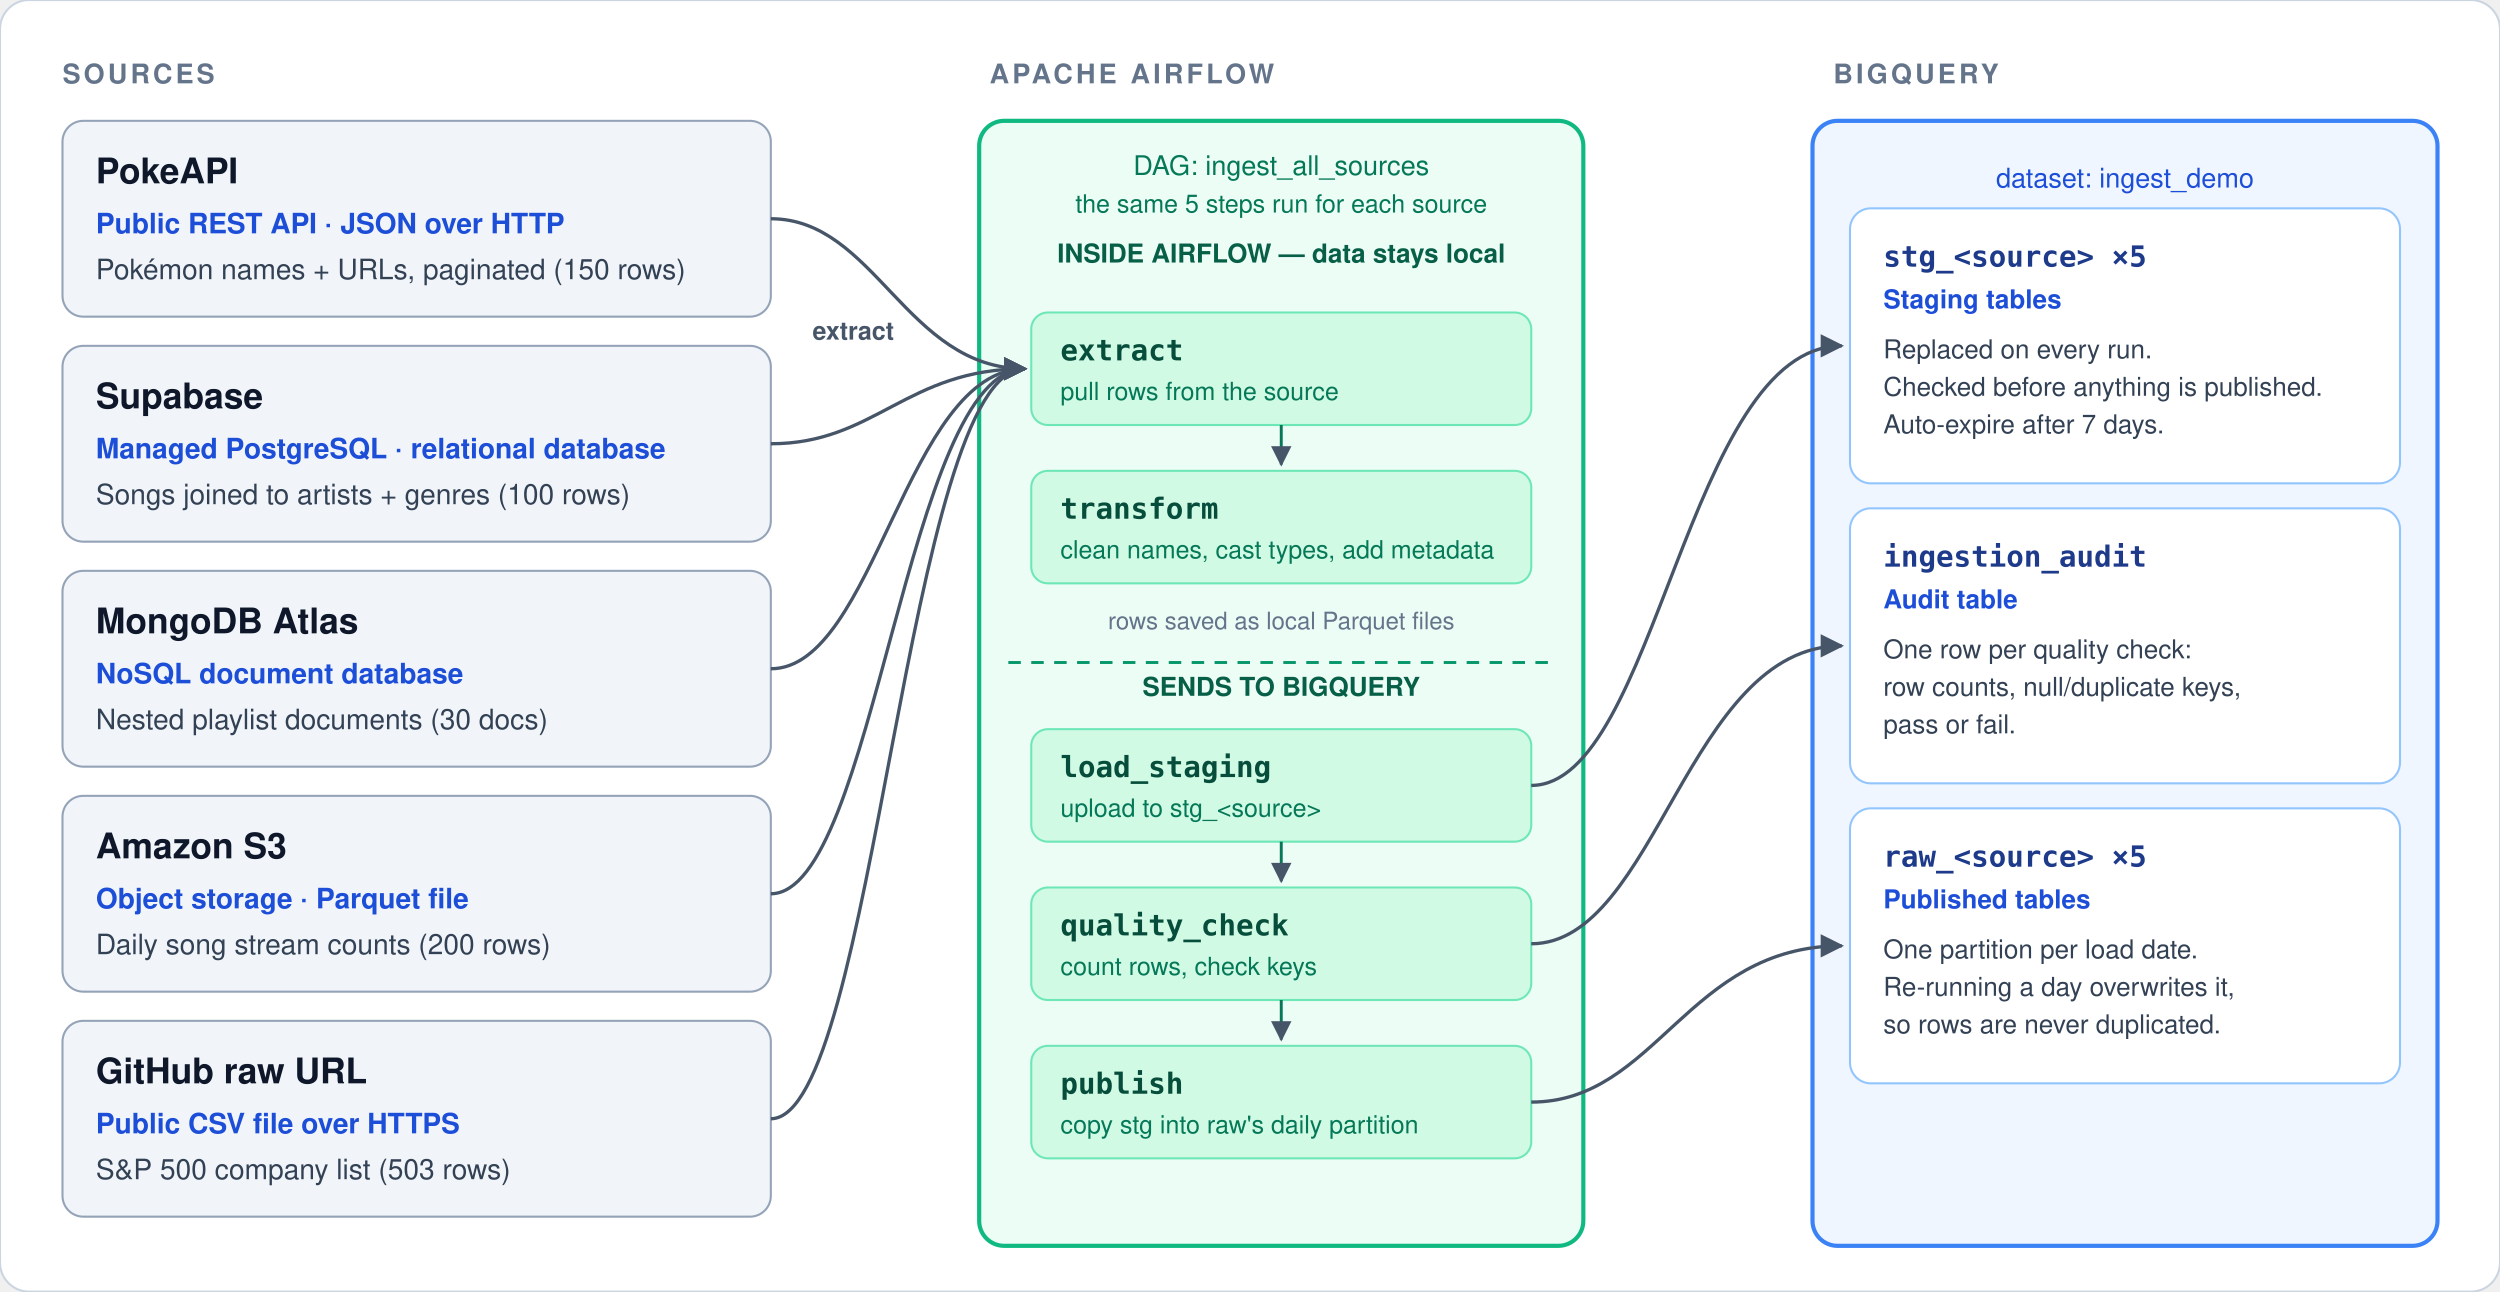
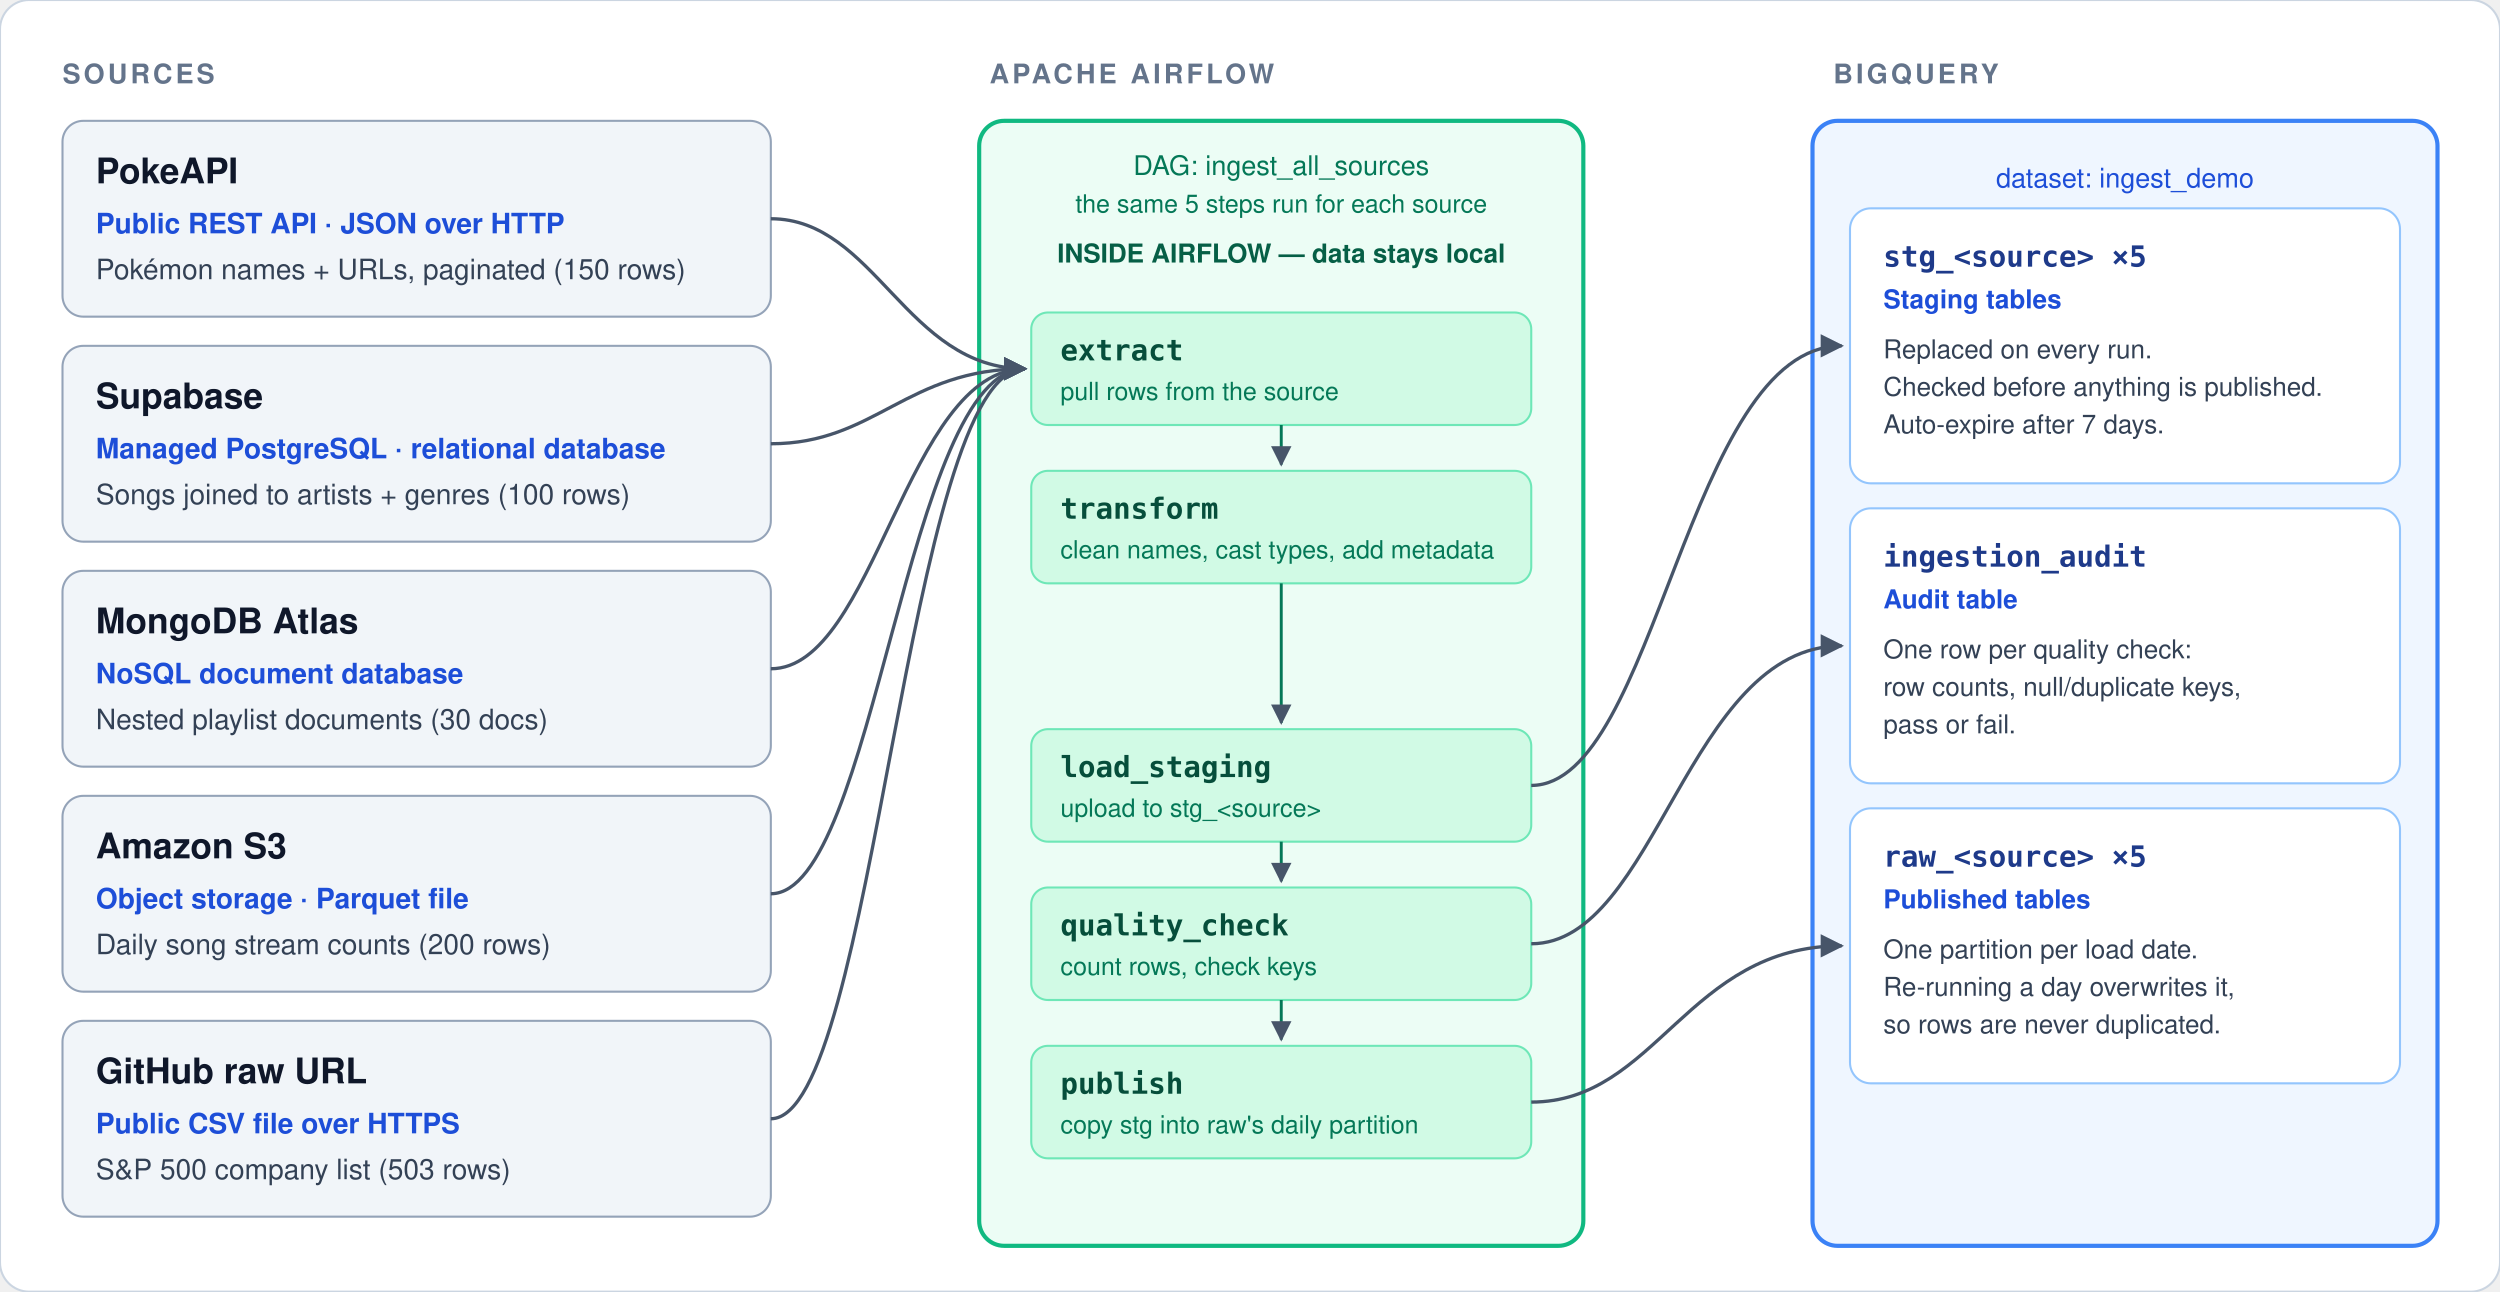
<svg xmlns="http://www.w3.org/2000/svg" viewBox="0 0 1200 620" width="1200" height="620" font-family="-apple-system, 'Segoe UI', Helvetica, Arial, sans-serif">
  <defs>
    <marker id="arrow" viewBox="0 0 10 10" refX="9" refY="5" markerWidth="7" markerHeight="7" orient="auto-start-reverse">
      <path d="M0,0 L10,5 L0,10 z" fill="#475569" />
    </marker>
  </defs>
  <rect width="1200" height="620" rx="14" fill="#ffffff" stroke="#cbd5e1" />
  <text x="30" y="40" font-size="13" font-weight="700" fill="#64748b" letter-spacing="1.5">SOURCES</text>
  <text x="475" y="40" font-size="13" font-weight="700" fill="#64748b" letter-spacing="1.5">APACHE AIRFLOW</text>
  <text x="880" y="40" font-size="13" font-weight="700" fill="#64748b" letter-spacing="1.5">BIGQUERY</text>
  <rect x="30" y="58" width="340" height="94" rx="10" fill="#f1f5f9" stroke="#94a3b8" />
  <text x="46" y="88" font-size="17" font-weight="700" fill="#0f172a">PokeAPI</text>
  <text x="46" y="112" font-size="13.5" fill="#1d4ed8" font-weight="600">Public REST API · JSON over HTTP</text>
  <text x="46" y="134" font-size="13.5" fill="#334155">Pokémon names + URLs, paginated (150 rows)</text>
  <rect x="30" y="166" width="340" height="94" rx="10" fill="#f1f5f9" stroke="#94a3b8" />
  <text x="46" y="196" font-size="17" font-weight="700" fill="#0f172a">Supabase</text>
  <text x="46" y="220" font-size="13.5" fill="#1d4ed8" font-weight="600">Managed PostgreSQL · relational database</text>
  <text x="46" y="242" font-size="13.5" fill="#334155">Songs joined to artists + genres (100 rows)</text>
  <rect x="30" y="274" width="340" height="94" rx="10" fill="#f1f5f9" stroke="#94a3b8" />
  <text x="46" y="304" font-size="17" font-weight="700" fill="#0f172a">MongoDB Atlas</text>
  <text x="46" y="328" font-size="13.5" fill="#1d4ed8" font-weight="600">NoSQL document database</text>
  <text x="46" y="350" font-size="13.5" fill="#334155">Nested playlist documents (30 docs)</text>
  <rect x="30" y="382" width="340" height="94" rx="10" fill="#f1f5f9" stroke="#94a3b8" />
  <text x="46" y="412" font-size="17" font-weight="700" fill="#0f172a">Amazon S3</text>
  <text x="46" y="436" font-size="13.5" fill="#1d4ed8" font-weight="600">Object storage · Parquet file</text>
  <text x="46" y="458" font-size="13.5" fill="#334155">Daily song stream counts (200 rows)</text>
  <rect x="30" y="490" width="340" height="94" rx="10" fill="#f1f5f9" stroke="#94a3b8" />
  <text x="46" y="520" font-size="17" font-weight="700" fill="#0f172a">GitHub raw URL</text>
  <text x="46" y="544" font-size="13.5" fill="#1d4ed8" font-weight="600">Public CSV file over HTTPS</text>
  <text x="46" y="566" font-size="13.5" fill="#334155">S&amp;P 500 company list (503 rows)</text>
  <rect x="470" y="58" width="290" height="540" rx="12" fill="#ecfdf5" stroke="#10b981" stroke-width="2" />
  <text x="615.0" y="84" font-size="13" fill="#047857" text-anchor="middle">DAG: ingest_all_sources</text>
  <text x="615.0" y="102" font-size="12" fill="#047857" text-anchor="middle">the same 5 steps run for each source</text>
  <text x="615.0" y="126" font-size="12.5" font-weight="700" fill="#065f46" text-anchor="middle">INSIDE AIRFLOW — data stays local</text>
  <rect x="495" y="150" width="240" height="54" rx="8" fill="#d1fae5" stroke="#6ee7b7" />
  <text x="509" y="173" font-size="14" font-weight="700" fill="#064e3b" font-family="ui-monospace, Menlo, Consolas, monospace">extract</text>
  <text x="509" y="192" font-size="12" fill="#047857">pull rows from the source</text>
  <rect x="495" y="226" width="240" height="54" rx="8" fill="#d1fae5" stroke="#6ee7b7" />
  <text x="509" y="249" font-size="14" font-weight="700" fill="#064e3b" font-family="ui-monospace, Menlo, Consolas, monospace">transform</text>
  <text x="509" y="268" font-size="12" fill="#047857">clean names, cast types, add metadata</text>
  <rect x="495" y="350" width="240" height="54" rx="8" fill="#d1fae5" stroke="#6ee7b7" />
  <text x="509" y="373" font-size="14" font-weight="700" fill="#064e3b" font-family="ui-monospace, Menlo, Consolas, monospace">load_staging</text>
  <text x="509" y="392" font-size="12" fill="#047857">upload to stg_&lt;source&gt;</text>
  <rect x="495" y="426" width="240" height="54" rx="8" fill="#d1fae5" stroke="#6ee7b7" />
  <text x="509" y="449" font-size="14" font-weight="700" fill="#064e3b" font-family="ui-monospace, Menlo, Consolas, monospace">quality_check</text>
  <text x="509" y="468" font-size="12" fill="#047857">count rows, check keys</text>
  <rect x="495" y="502" width="240" height="54" rx="8" fill="#d1fae5" stroke="#6ee7b7" />
  <text x="509" y="525" font-size="14" font-weight="700" fill="#064e3b" font-family="ui-monospace, Menlo, Consolas, monospace">publish</text>
  <text x="509" y="544" font-size="12" fill="#047857">copy stg into raw's daily partition</text>
  <line x1="615.0" y1="204" x2="615.0" y2="223" stroke="#047857" stroke-width="1.4" marker-end="url(#arrow)" />
-   <text x="615.0" y="302" font-size="11.5" fill="#64748b" text-anchor="middle">rows saved as local Parquet files</text>
-   <line x1="484" y1="318" x2="746" y2="318" stroke="#059669" stroke-width="1.4" stroke-dasharray="6 5" />
-   <text x="615.0" y="334" font-size="12.5" font-weight="700" fill="#065f46" text-anchor="middle">SENDS TO BIGQUERY</text>
+   <line x1="615.0" y1="280" x2="615.0" y2="347" stroke="#047857" stroke-width="1.4" marker-end="url(#arrow)" />
  <line x1="615.0" y1="404" x2="615.0" y2="423" stroke="#047857" stroke-width="1.4" marker-end="url(#arrow)" />
  <line x1="615.0" y1="480" x2="615.0" y2="499" stroke="#047857" stroke-width="1.4" marker-end="url(#arrow)" />
  <path d="M370,105.0 C420,105.0 435,177.0 492,177.0" fill="none" stroke="#475569" stroke-width="1.6" marker-end="url(#arrow)" />
  <path d="M370,213.0 C420,213.0 435,177.0 492,177.0" fill="none" stroke="#475569" stroke-width="1.6" marker-end="url(#arrow)" />
  <path d="M370,321.0 C420,321.0 435,177.0 492,177.0" fill="none" stroke="#475569" stroke-width="1.6" marker-end="url(#arrow)" />
  <path d="M370,429.0 C420,429.0 435,177.0 492,177.0" fill="none" stroke="#475569" stroke-width="1.6" marker-end="url(#arrow)" />
  <path d="M370,537.0 C420,537.0 435,177.0 492,177.0" fill="none" stroke="#475569" stroke-width="1.6" marker-end="url(#arrow)" />
  <text x="426.5" y="58" font-size="11.5" fill="#475569" text-anchor="middle" dy="-0"> </text>
-   <text x="390" y="163.0" font-size="12" font-weight="700" fill="#475569">extract</text>
  <rect x="870" y="58" width="300" height="540" rx="12" fill="#eff6ff" stroke="#3b82f6" stroke-width="2" />
  <text x="1020.0" y="90" font-size="13" fill="#1d4ed8" text-anchor="middle">dataset: ingest_demo</text>
  <rect x="888" y="100" width="264" height="132" rx="10" fill="#ffffff" stroke="#93c5fd" />
  <text x="904" y="128" font-size="14" font-weight="700" fill="#1e3a8a" font-family="ui-monospace, Menlo, Consolas, monospace">stg_&lt;source&gt;  ×5</text>
  <text x="904" y="148" font-size="12.5" font-weight="600" fill="#1d4ed8">Staging tables</text>
  <text x="904" y="172" font-size="12.5" fill="#334155">Replaced on every run.</text>
  <text x="904" y="190" font-size="12.5" fill="#334155">Checked before anything is published.</text>
  <text x="904" y="208" font-size="12.5" fill="#334155">Auto-expire after 7 days.</text>
  <rect x="888" y="244" width="264" height="132" rx="10" fill="#ffffff" stroke="#93c5fd" />
  <text x="904" y="272" font-size="14" font-weight="700" fill="#1e3a8a" font-family="ui-monospace, Menlo, Consolas, monospace">ingestion_audit</text>
  <text x="904" y="292" font-size="12.5" font-weight="600" fill="#1d4ed8">Audit table</text>
  <text x="904" y="316" font-size="12.5" fill="#334155">One row per quality check:</text>
  <text x="904" y="334" font-size="12.5" fill="#334155">row counts, null/duplicate keys,</text>
  <text x="904" y="352" font-size="12.5" fill="#334155">pass or fail.</text>
  <rect x="888" y="388" width="264" height="132" rx="10" fill="#ffffff" stroke="#93c5fd" />
  <text x="904" y="416" font-size="14" font-weight="700" fill="#1e3a8a" font-family="ui-monospace, Menlo, Consolas, monospace">raw_&lt;source&gt;  ×5</text>
  <text x="904" y="436" font-size="12.5" font-weight="600" fill="#1d4ed8">Published tables</text>
  <text x="904" y="460" font-size="12.5" fill="#334155">One partition per load date.</text>
  <text x="904" y="478" font-size="12.5" fill="#334155">Re-running a day overwrites it,</text>
  <text x="904" y="496" font-size="12.5" fill="#334155">so rows are never duplicated.</text>
  <path d="M735,377.0 C795,377.0 810,166 884,166" fill="none" stroke="#475569" stroke-width="1.6" marker-end="url(#arrow)" />
  <path d="M735,453.0 C795,453.0 810,310 884,310" fill="none" stroke="#475569" stroke-width="1.6" marker-end="url(#arrow)" />
  <path d="M735,529.0 C795,529.0 810,454 884,454" fill="none" stroke="#475569" stroke-width="1.6" marker-end="url(#arrow)" />
</svg>
